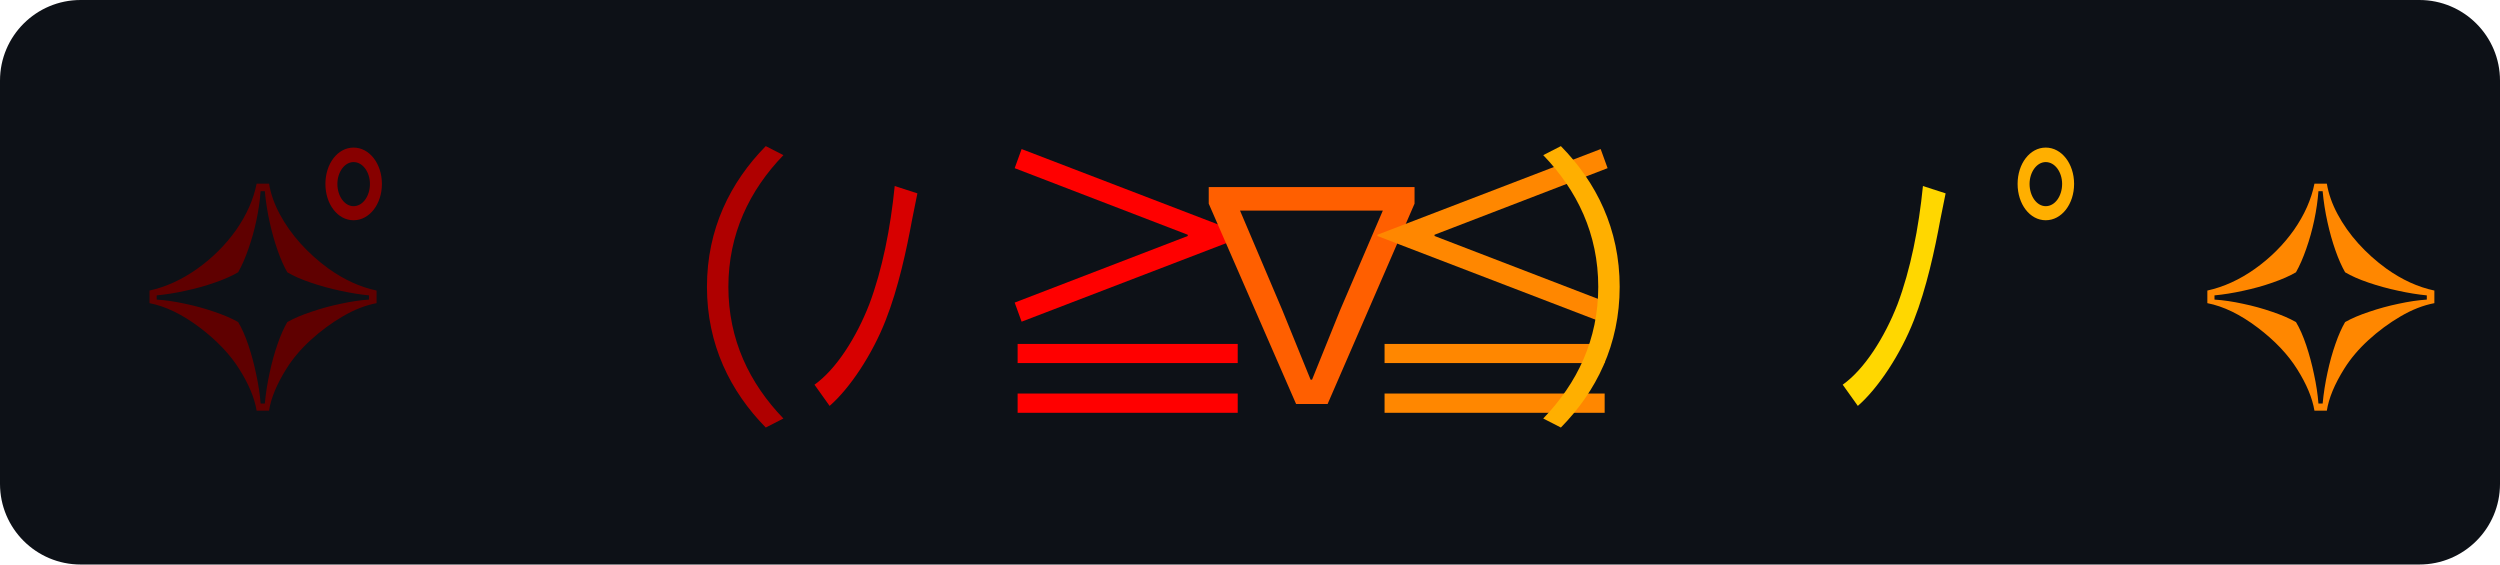
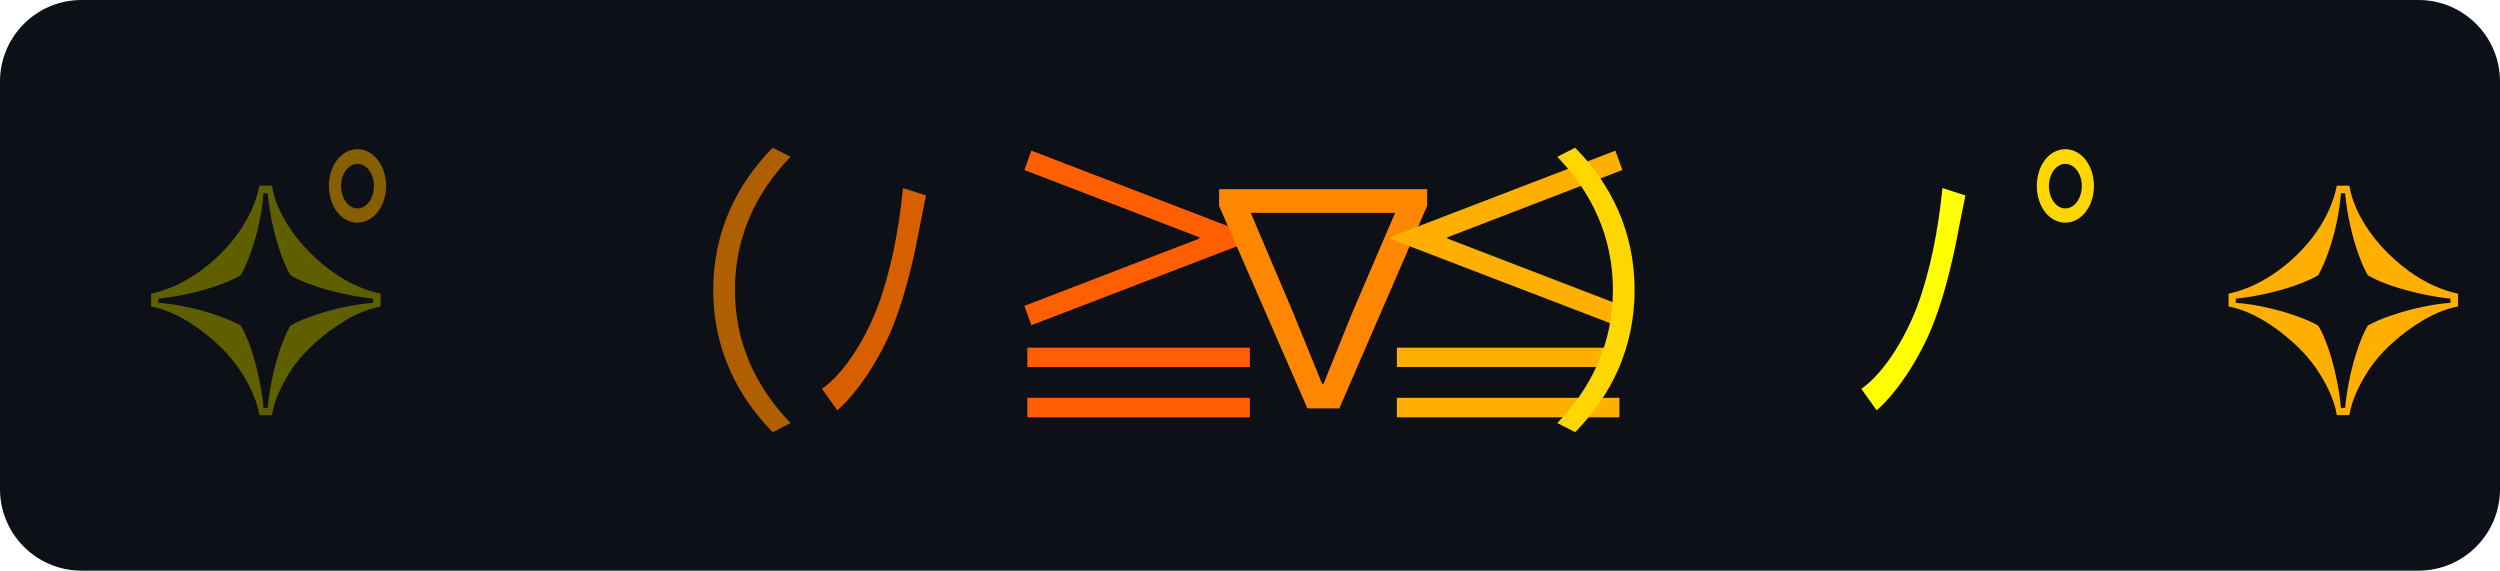
- <svg xmlns="http://www.w3.org/2000/svg" width="186" height="42" viewBox="0 0 186 42" role="img">
+ <svg xmlns="http://www.w3.org/2000/svg" width="184" height="42" viewBox="0 0 184 42" role="img">
  <rect width="100%" height="100%" rx="6" fill="#0d1117" />
  <g font-family="'Segoe UI Symbol','Malgun Gothic','Noto Sans CJK KR','Apple SD Gothic Neo','Noto Sans Symbols 2','DejaVu Sans',monospace" font-size="22" dominant-baseline="middle">
-     <text x="10.0" y="22.0" fill="#5f0000">✧</text>
-     <text x="23.6" y="22.0" fill="#870000">ﾟ</text>
-     <text x="37.3" y="22.0" fill="#af0000">（</text>
-     <text x="59.3" y="22.0" fill="#d70000">ﾉ</text>
-     <text x="72.9" y="22.0" fill="#ff0000">≧</text>
-     <text x="86.6" y="22.0" fill="#ff5f00">∇</text>
-     <text x="100.2" y="22.0" fill="#ff8700">≦</text>
-     <text x="113.8" y="22.0" fill="#ffaf00">）</text>
-     <text x="135.8" y="22.0" fill="#ffd700">ﾉ</text>
-     <text x="149.5" y="22.0" fill="#ffaf00">ﾟ</text>
-     <text x="163.1" y="22.0" fill="#ff8700">✧</text>
+     <text x="10.0" y="22.0" fill="#5f5f00">✧</text>
+     <text x="23.6" y="22.0" fill="#875f00">ﾟ</text>
+     <text x="37.2" y="22.0" fill="#af5f00">（</text>
+     <text x="59.2" y="22.0" fill="#d75f00">ﾉ</text>
+     <text x="72.8" y="22.0" fill="#ff5f00">≧</text>
+     <text x="86.4" y="22.0" fill="#ff8700">∇</text>
+     <text x="100.0" y="22.0" fill="#ffaf00">≦</text>
+     <text x="113.6" y="22.0" fill="#ffd700">）</text>
+     <text x="135.7" y="22.0" fill="#ffff00">ﾉ</text>
+     <text x="149.3" y="22.0" fill="#ffd700">ﾟ</text>
+     <text x="162.9" y="22.0" fill="#ffaf00">✧</text>
  </g>
</svg>
